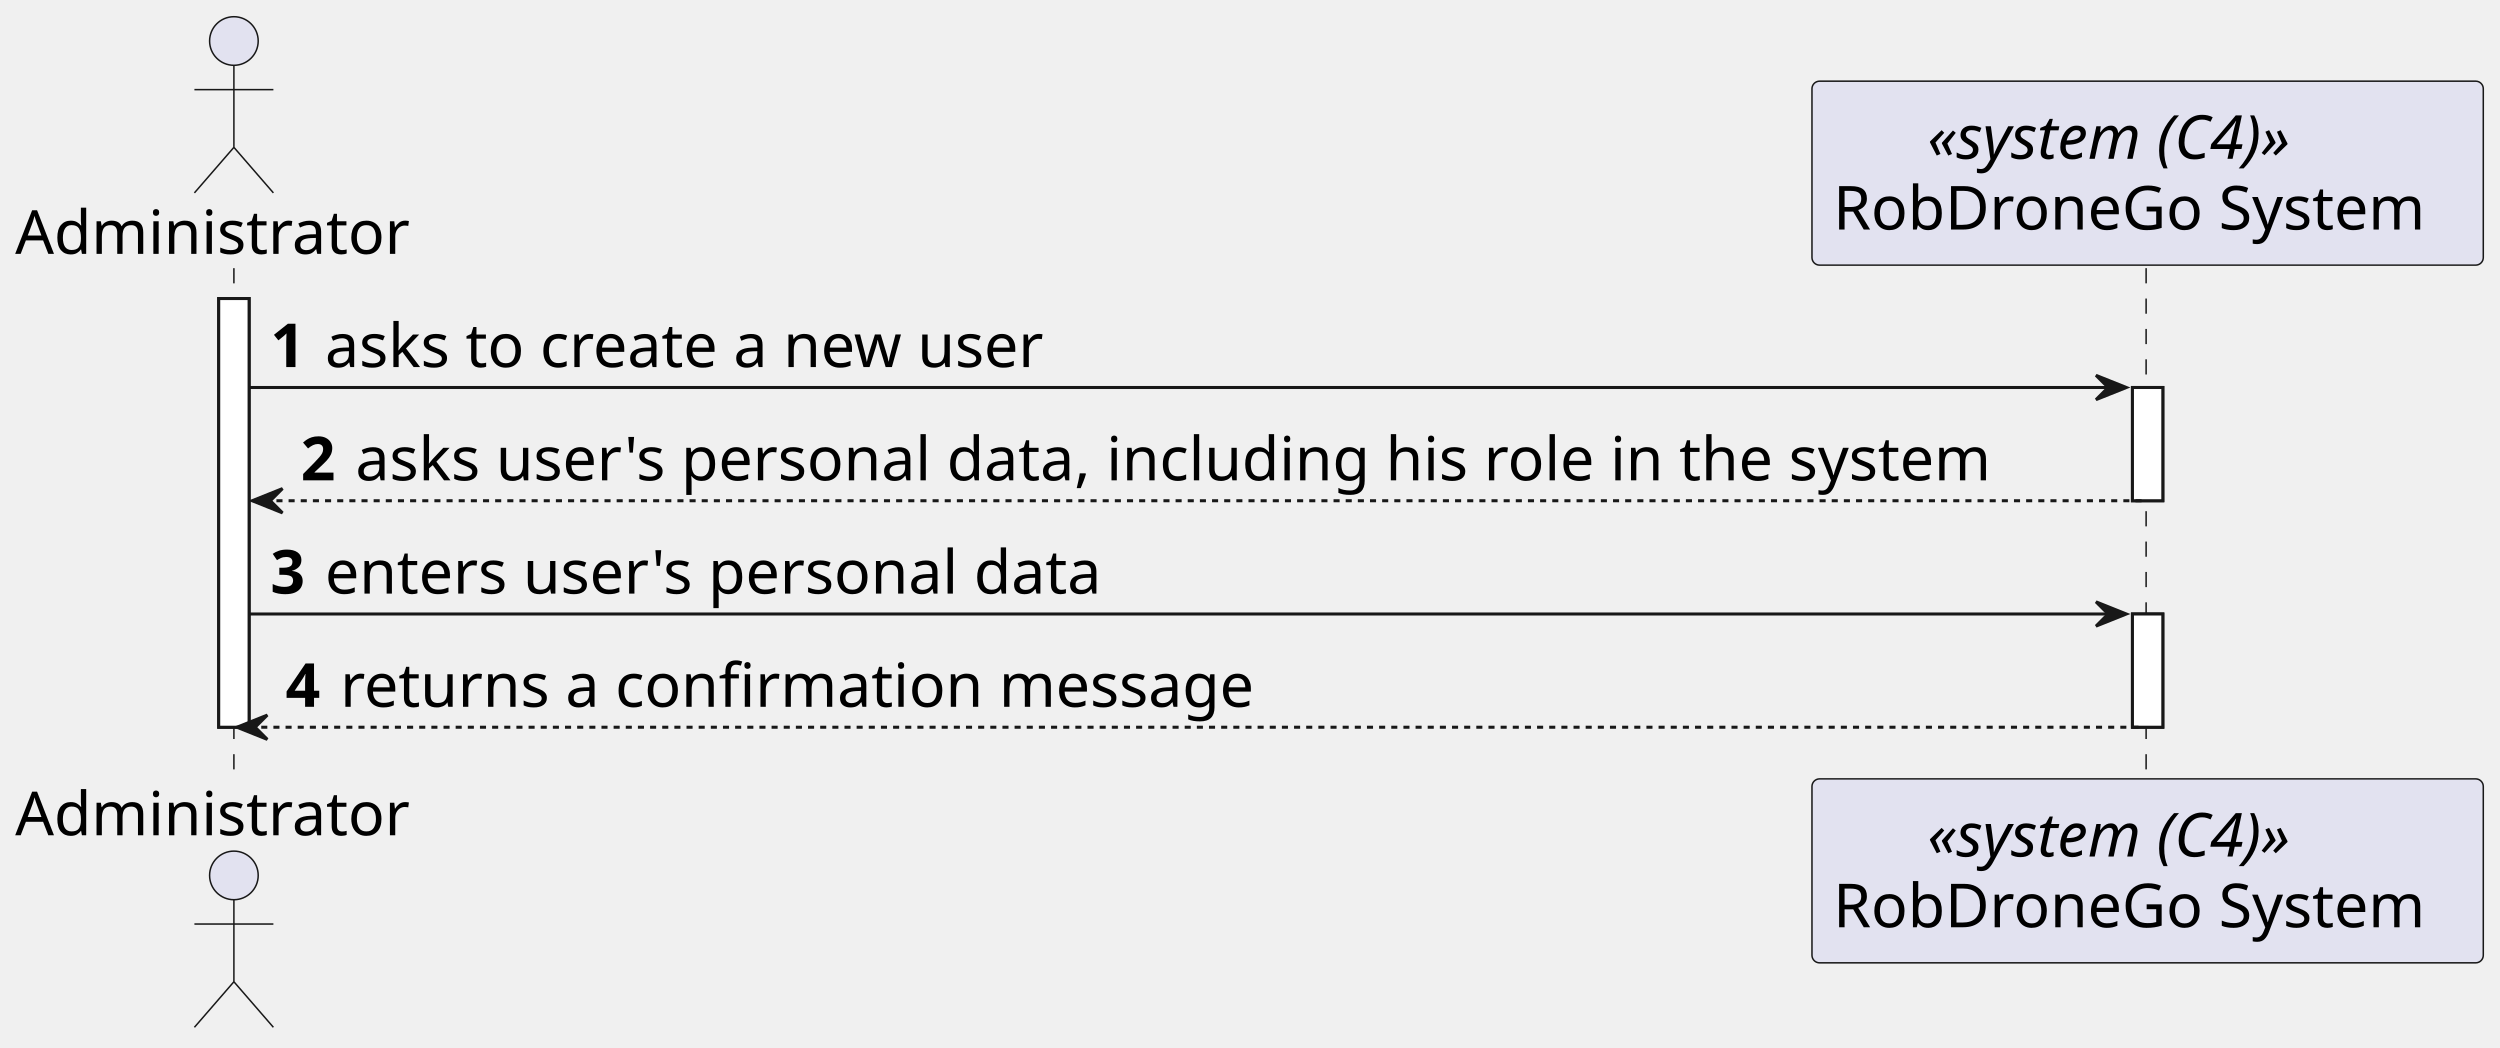
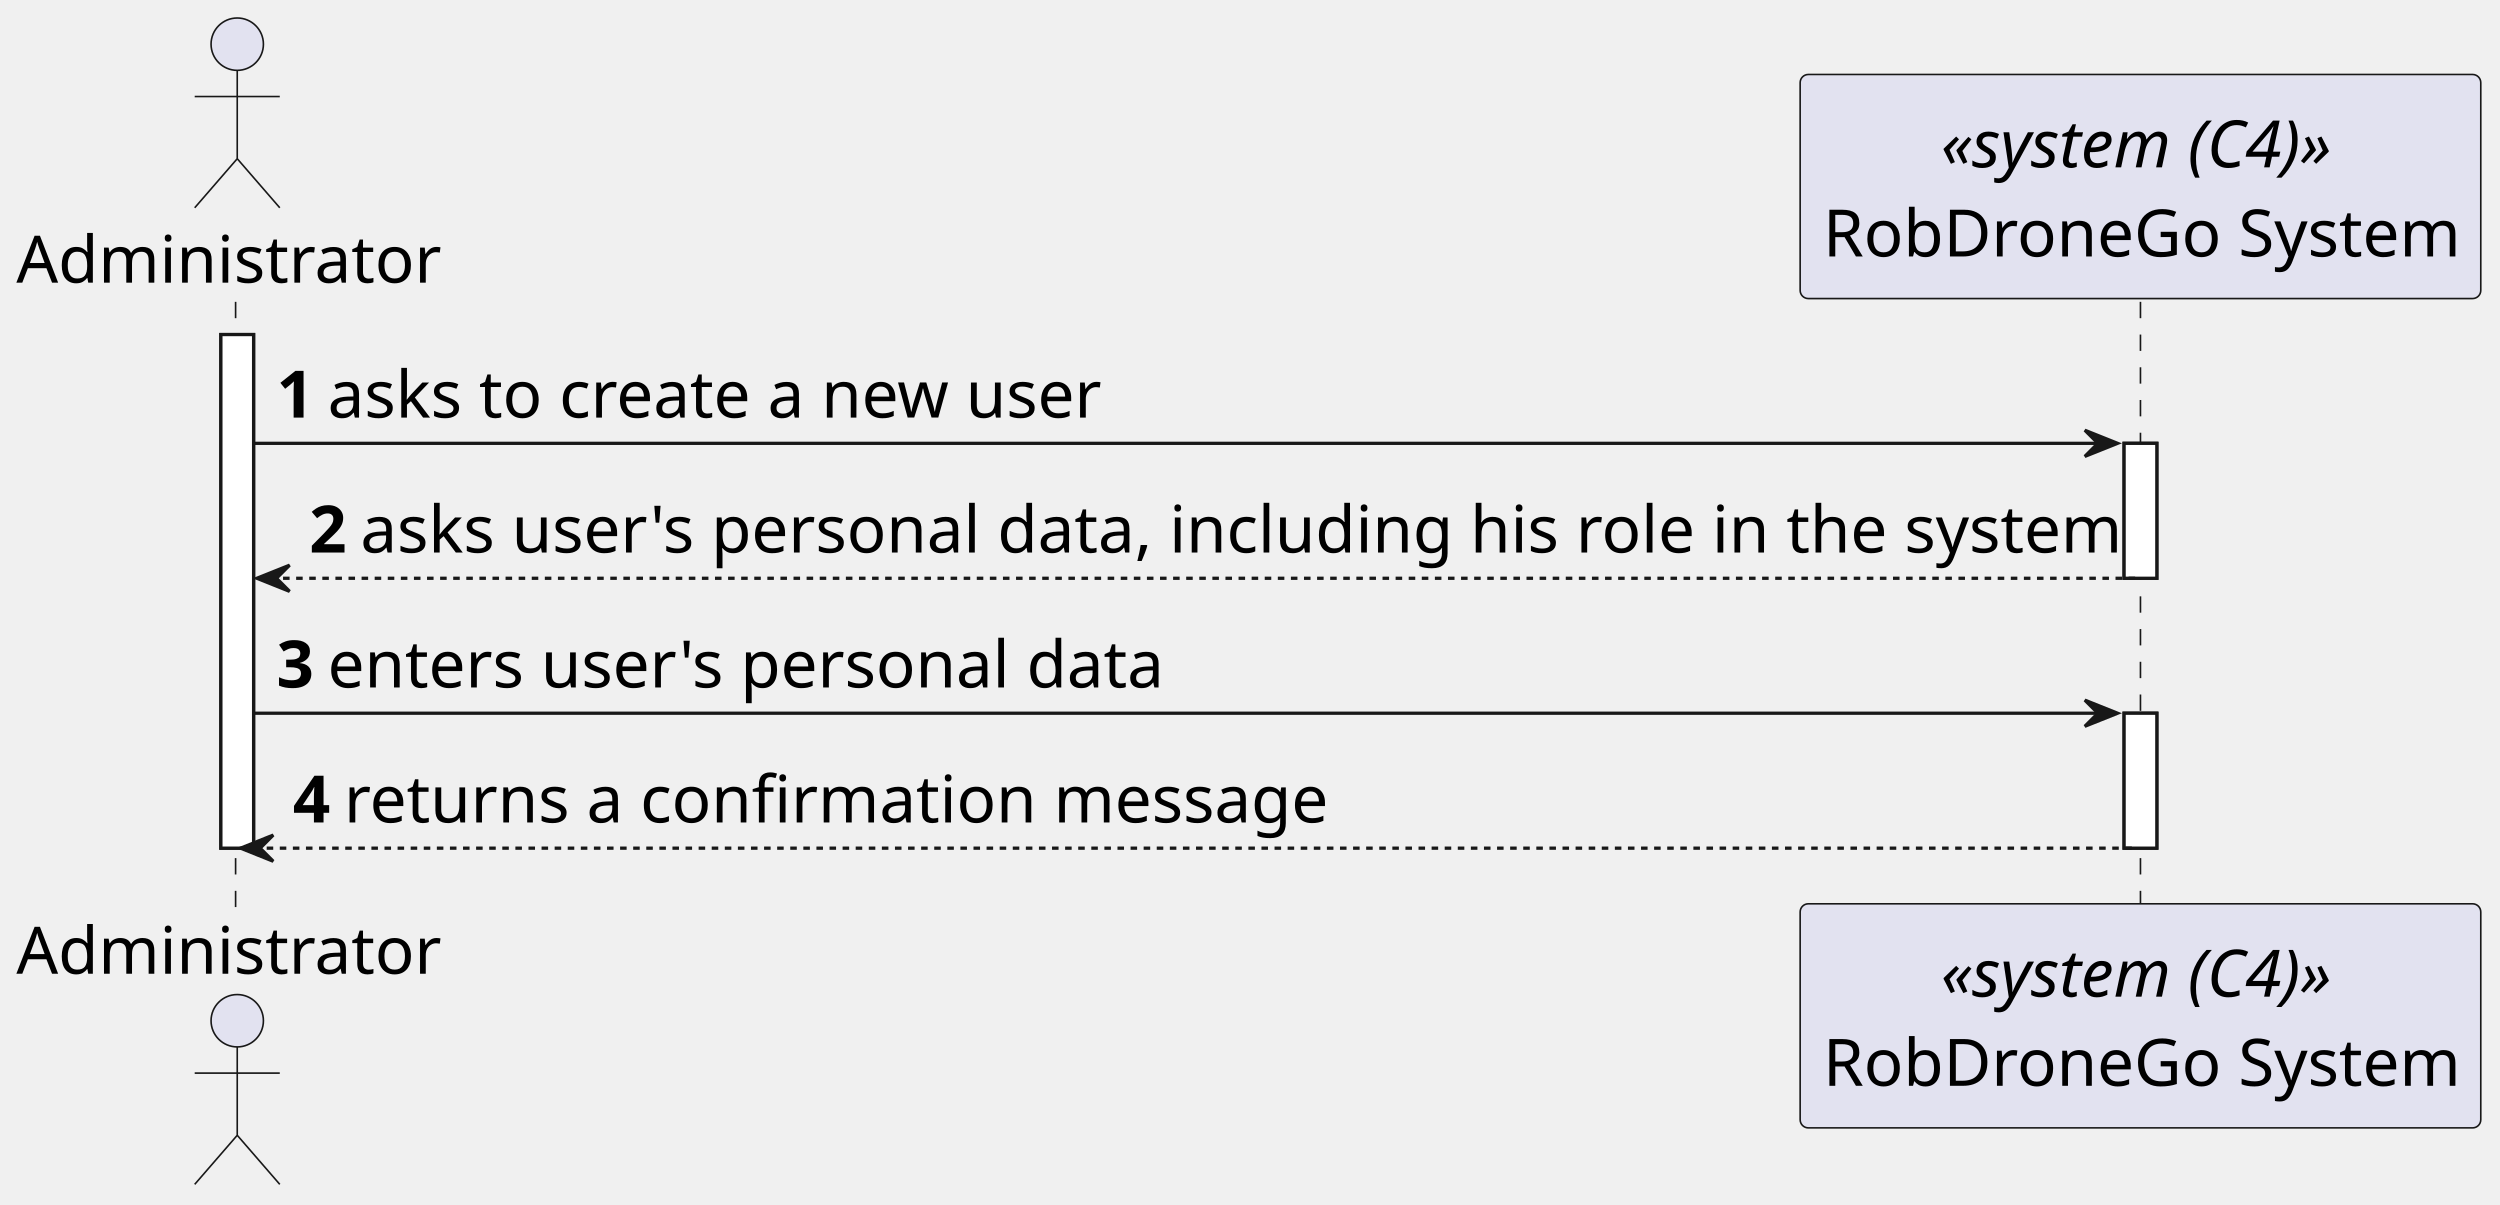
- <svg xmlns="http://www.w3.org/2000/svg" contentStyleType="text/css" height="345px" preserveAspectRatio="none" style="width:823px;height:345px;background:#FFFFFF;" version="1.1" viewBox="0 0 823 345" width="823px" zoomAndPan="magnify">
+ <svg xmlns="http://www.w3.org/2000/svg" contentStyleType="text/css" height="368px" preserveAspectRatio="none" style="width:764px;height:368px;background:#FFFFFF;" version="1.1" viewBox="0 0 764 368" width="764px" zoomAndPan="magnify">
  <defs />
  <g>
-     <rect fill="#FFFFFF" height="141.125" style="stroke:#181818;stroke-width:1.0;" width="10" x="72" y="98.281" />
-     <rect fill="#FFFFFF" height="37.281" style="stroke:#181818;stroke-width:1.0;" width="10" x="702" y="127.562" />
-     <rect fill="#FFFFFF" height="37.281" style="stroke:#181818;stroke-width:1.0;" width="10" x="702" y="202.125" />
-     <line style="stroke:#181818;stroke-width:0.5;stroke-dasharray:5.0,5.0;" x1="77" x2="77" y1="88.281" y2="257.406" />
-     <line style="stroke:#181818;stroke-width:0.5;stroke-dasharray:5.0,5.0;" x1="706.5" x2="706.5" y1="88.281" y2="257.406" />
-     <text fill="#000000" font-family="sans-serif" font-size="20" lengthAdjust="spacing" textLength="138" x="5" y="83.564">Administrator</text>
-     <ellipse cx="77" cy="13.5" fill="#E2E2F0" rx="8" ry="8" style="stroke:#181818;stroke-width:0.5;" />
-     <path d="M77,21.5 L77,48.5 M64,29.5 L90,29.5 M77,48.5 L64,63.5 M77,48.5 L90,63.5 " fill="none" style="stroke:#181818;stroke-width:0.5;" />
-     <text fill="#000000" font-family="sans-serif" font-size="20" lengthAdjust="spacing" textLength="138" x="5" y="274.971">Administrator</text>
-     <ellipse cx="77" cy="288.188" fill="#E2E2F0" rx="8" ry="8" style="stroke:#181818;stroke-width:0.5;" />
-     <path d="M77,296.188 L77,323.188 M64,304.188 L90,304.188 M77,323.188 L64,338.188 M77,323.188 L90,338.188 " fill="none" style="stroke:#181818;stroke-width:0.5;" />
-     <rect fill="#E2E2F0" height="60.562" rx="2.5" ry="2.5" style="stroke:#181818;stroke-width:0.5;" width="221" x="596.5" y="26.719" />
-     <text fill="#000000" font-family="sans-serif" font-size="20" font-style="italic" lengthAdjust="spacing" textLength="145" x="634.5" y="52.283">«system (C4)»</text>
-     <text fill="#000000" font-family="sans-serif" font-size="20" lengthAdjust="spacing" textLength="207" x="603.5" y="75.564">RobDroneGo System</text>
-     <rect fill="#E2E2F0" height="60.562" rx="2.5" ry="2.5" style="stroke:#181818;stroke-width:0.5;" width="221" x="596.5" y="256.406" />
-     <text fill="#000000" font-family="sans-serif" font-size="20" font-style="italic" lengthAdjust="spacing" textLength="145" x="634.5" y="281.971">«system (C4)»</text>
-     <text fill="#000000" font-family="sans-serif" font-size="20" lengthAdjust="spacing" textLength="207" x="603.5" y="305.252">RobDroneGo System</text>
-     <rect fill="#FFFFFF" height="141.125" style="stroke:#181818;stroke-width:1.0;" width="10" x="72" y="98.281" />
-     <rect fill="#FFFFFF" height="37.281" style="stroke:#181818;stroke-width:1.0;" width="10" x="702" y="127.562" />
-     <rect fill="#FFFFFF" height="37.281" style="stroke:#181818;stroke-width:1.0;" width="10" x="702" y="202.125" />
-     <polygon fill="#181818" points="690,123.562,700,127.562,690,131.562,694,127.562" style="stroke:#181818;stroke-width:1.0;" />
-     <line style="stroke:#181818;stroke-width:1.0;" x1="82" x2="696" y1="127.562" y2="127.562" />
-     <text fill="#000000" font-family="sans-serif" font-size="20" font-weight="bold" lengthAdjust="spacing" textLength="14" x="89" y="120.846">1</text>
-     <text fill="#000000" font-family="sans-serif" font-size="20" lengthAdjust="spacing" textLength="254" x="107" y="120.846">asks to create a new user</text>
-     <polygon fill="#181818" points="93,160.844,83,164.844,93,168.844,89,164.844" style="stroke:#181818;stroke-width:1.0;" />
-     <line style="stroke:#181818;stroke-width:1.0;stroke-dasharray:2.0,2.0;" x1="87" x2="706" y1="164.844" y2="164.844" />
-     <text fill="#000000" font-family="sans-serif" font-size="20" font-weight="bold" lengthAdjust="spacing" textLength="14" x="99" y="158.127">2</text>
-     <text fill="#000000" font-family="sans-serif" font-size="20" lengthAdjust="spacing" textLength="578" x="117" y="158.127">asks user's personal data, including his role in the system</text>
-     <polygon fill="#181818" points="690,198.125,700,202.125,690,206.125,694,202.125" style="stroke:#181818;stroke-width:1.0;" />
-     <line style="stroke:#181818;stroke-width:1.0;" x1="82" x2="696" y1="202.125" y2="202.125" />
-     <text fill="#000000" font-family="sans-serif" font-size="20" font-weight="bold" lengthAdjust="spacing" textLength="14" x="89" y="195.408">3</text>
-     <text fill="#000000" font-family="sans-serif" font-size="20" lengthAdjust="spacing" textLength="271" x="107" y="195.408">enters user's personal data</text>
-     <polygon fill="#181818" points="88,235.406,78,239.406,88,243.406,84,239.406" style="stroke:#181818;stroke-width:1.0;" />
-     <line style="stroke:#181818;stroke-width:1.0;stroke-dasharray:2.0,2.0;" x1="82" x2="706" y1="239.406" y2="239.406" />
-     <text fill="#000000" font-family="sans-serif" font-size="20" font-weight="bold" lengthAdjust="spacing" textLength="14" x="94" y="232.69">4</text>
-     <text fill="#000000" font-family="sans-serif" font-size="20" lengthAdjust="spacing" textLength="319" x="112" y="232.69">returns a confirmation message</text>
+     <rect fill="#FFFFFF" height="156.96" style="stroke:#181818;stroke-width:1.0;" width="10" x="67.5" y="102.24" />
+     <rect fill="#FFFFFF" height="41.24" style="stroke:#181818;stroke-width:1.0;" width="10" x="649.125" y="135.48" />
+     <rect fill="#FFFFFF" height="41.24" style="stroke:#181818;stroke-width:1.0;" width="10" x="649.125" y="217.96" />
+     <line style="stroke:#181818;stroke-width:0.5;stroke-dasharray:5.0,5.0;" x1="72" x2="72" y1="92.24" y2="277.2" />
+     <line style="stroke:#181818;stroke-width:0.5;stroke-dasharray:5.0,5.0;" x1="654.125" x2="654.125" y1="92.24" y2="277.2" />
+     <text fill="#000000" font-family="sans-serif" font-size="20" lengthAdjust="spacing" textLength="129" x="5" y="86.38">Administrator</text>
+     <ellipse cx="72.5" cy="13.5" fill="#E2E2F0" rx="8" ry="8" style="stroke:#181818;stroke-width:0.5;" />
+     <path d="M72.5,21.5 L72.5,48.5 M59.5,29.5 L85.5,29.5 M72.5,48.5 L59.5,63.5 M72.5,48.5 L85.5,63.5 " fill="none" style="stroke:#181818;stroke-width:0.5;" />
+     <text fill="#000000" font-family="sans-serif" font-size="20" lengthAdjust="spacing" textLength="129" x="5" y="297.58">Administrator</text>
+     <ellipse cx="72.5" cy="311.94" fill="#E2E2F0" rx="8" ry="8" style="stroke:#181818;stroke-width:0.5;" />
+     <path d="M72.5,319.94 L72.5,346.94 M59.5,327.94 L85.5,327.94 M72.5,346.94 L59.5,361.94 M72.5,346.94 L85.5,361.94 " fill="none" style="stroke:#181818;stroke-width:0.5;" />
+     <rect fill="#E2E2F0" height="68.48" rx="2.5" ry="2.5" style="stroke:#181818;stroke-width:0.5;" width="208" x="550.125" y="22.76" />
+     <text fill="#000000" font-family="sans-serif" font-size="20" font-style="italic" lengthAdjust="spacing" textLength="122" x="593.125" y="51.14">«system (C4)»</text>
+     <text fill="#000000" font-family="sans-serif" font-size="20" lengthAdjust="spacing" textLength="194" x="557.125" y="78.38">RobDroneGo System</text>
+     <rect fill="#E2E2F0" height="68.48" rx="2.5" ry="2.5" style="stroke:#181818;stroke-width:0.5;" width="208" x="550.125" y="276.2" />
+     <text fill="#000000" font-family="sans-serif" font-size="20" font-style="italic" lengthAdjust="spacing" textLength="122" x="593.125" y="304.58">«system (C4)»</text>
+     <text fill="#000000" font-family="sans-serif" font-size="20" lengthAdjust="spacing" textLength="194" x="557.125" y="331.82">RobDroneGo System</text>
+     <rect fill="#FFFFFF" height="156.96" style="stroke:#181818;stroke-width:1.0;" width="10" x="67.5" y="102.24" />
+     <rect fill="#FFFFFF" height="41.24" style="stroke:#181818;stroke-width:1.0;" width="10" x="649.125" y="135.48" />
+     <rect fill="#FFFFFF" height="41.24" style="stroke:#181818;stroke-width:1.0;" width="10" x="649.125" y="217.96" />
+     <polygon fill="#181818" points="637.125,131.48,647.125,135.48,637.125,139.48,641.125,135.48" style="stroke:#181818;stroke-width:1.0;" />
+     <line style="stroke:#181818;stroke-width:1.0;" x1="77.5" x2="643.125" y1="135.48" y2="135.48" />
+     <text fill="#000000" font-family="sans-serif" font-size="20" font-weight="bold" lengthAdjust="spacing" textLength="11.625" x="84.5" y="127.62">1</text>
+     <text fill="#000000" font-family="sans-serif" font-size="20" lengthAdjust="spacing" textLength="235" x="100.125" y="127.62">asks to create a new user</text>
+     <polygon fill="#181818" points="88.5,172.72,78.5,176.72,88.5,180.72,84.5,176.72" style="stroke:#181818;stroke-width:1.0;" />
+     <line style="stroke:#181818;stroke-width:1.0;stroke-dasharray:2.0,2.0;" x1="82.5" x2="653.125" y1="176.72" y2="176.72" />
+     <text fill="#000000" font-family="sans-serif" font-size="20" font-weight="bold" lengthAdjust="spacing" textLength="11.625" x="94.5" y="168.86">2</text>
+     <text fill="#000000" font-family="sans-serif" font-size="20" lengthAdjust="spacing" textLength="532" x="110.125" y="168.86">asks user's personal data, including his role in the system</text>
+     <polygon fill="#181818" points="637.125,213.96,647.125,217.96,637.125,221.96,641.125,217.96" style="stroke:#181818;stroke-width:1.0;" />
+     <line style="stroke:#181818;stroke-width:1.0;" x1="77.5" x2="643.125" y1="217.96" y2="217.96" />
+     <text fill="#000000" font-family="sans-serif" font-size="20" font-weight="bold" lengthAdjust="spacing" textLength="11.625" x="84.5" y="210.1">3</text>
+     <text fill="#000000" font-family="sans-serif" font-size="20" lengthAdjust="spacing" textLength="252" x="100.125" y="210.1">enters user's personal data</text>
+     <polygon fill="#181818" points="83.5,255.2,73.5,259.2,83.5,263.2,79.5,259.2" style="stroke:#181818;stroke-width:1.0;" />
+     <line style="stroke:#181818;stroke-width:1.0;stroke-dasharray:2.0,2.0;" x1="77.5" x2="653.125" y1="259.2" y2="259.2" />
+     <text fill="#000000" font-family="sans-serif" font-size="20" font-weight="bold" lengthAdjust="spacing" textLength="11.625" x="89.5" y="251.34">4</text>
+     <text fill="#000000" font-family="sans-serif" font-size="20" lengthAdjust="spacing" textLength="298" x="105.125" y="251.34">returns a confirmation message</text>
  </g>
</svg>
